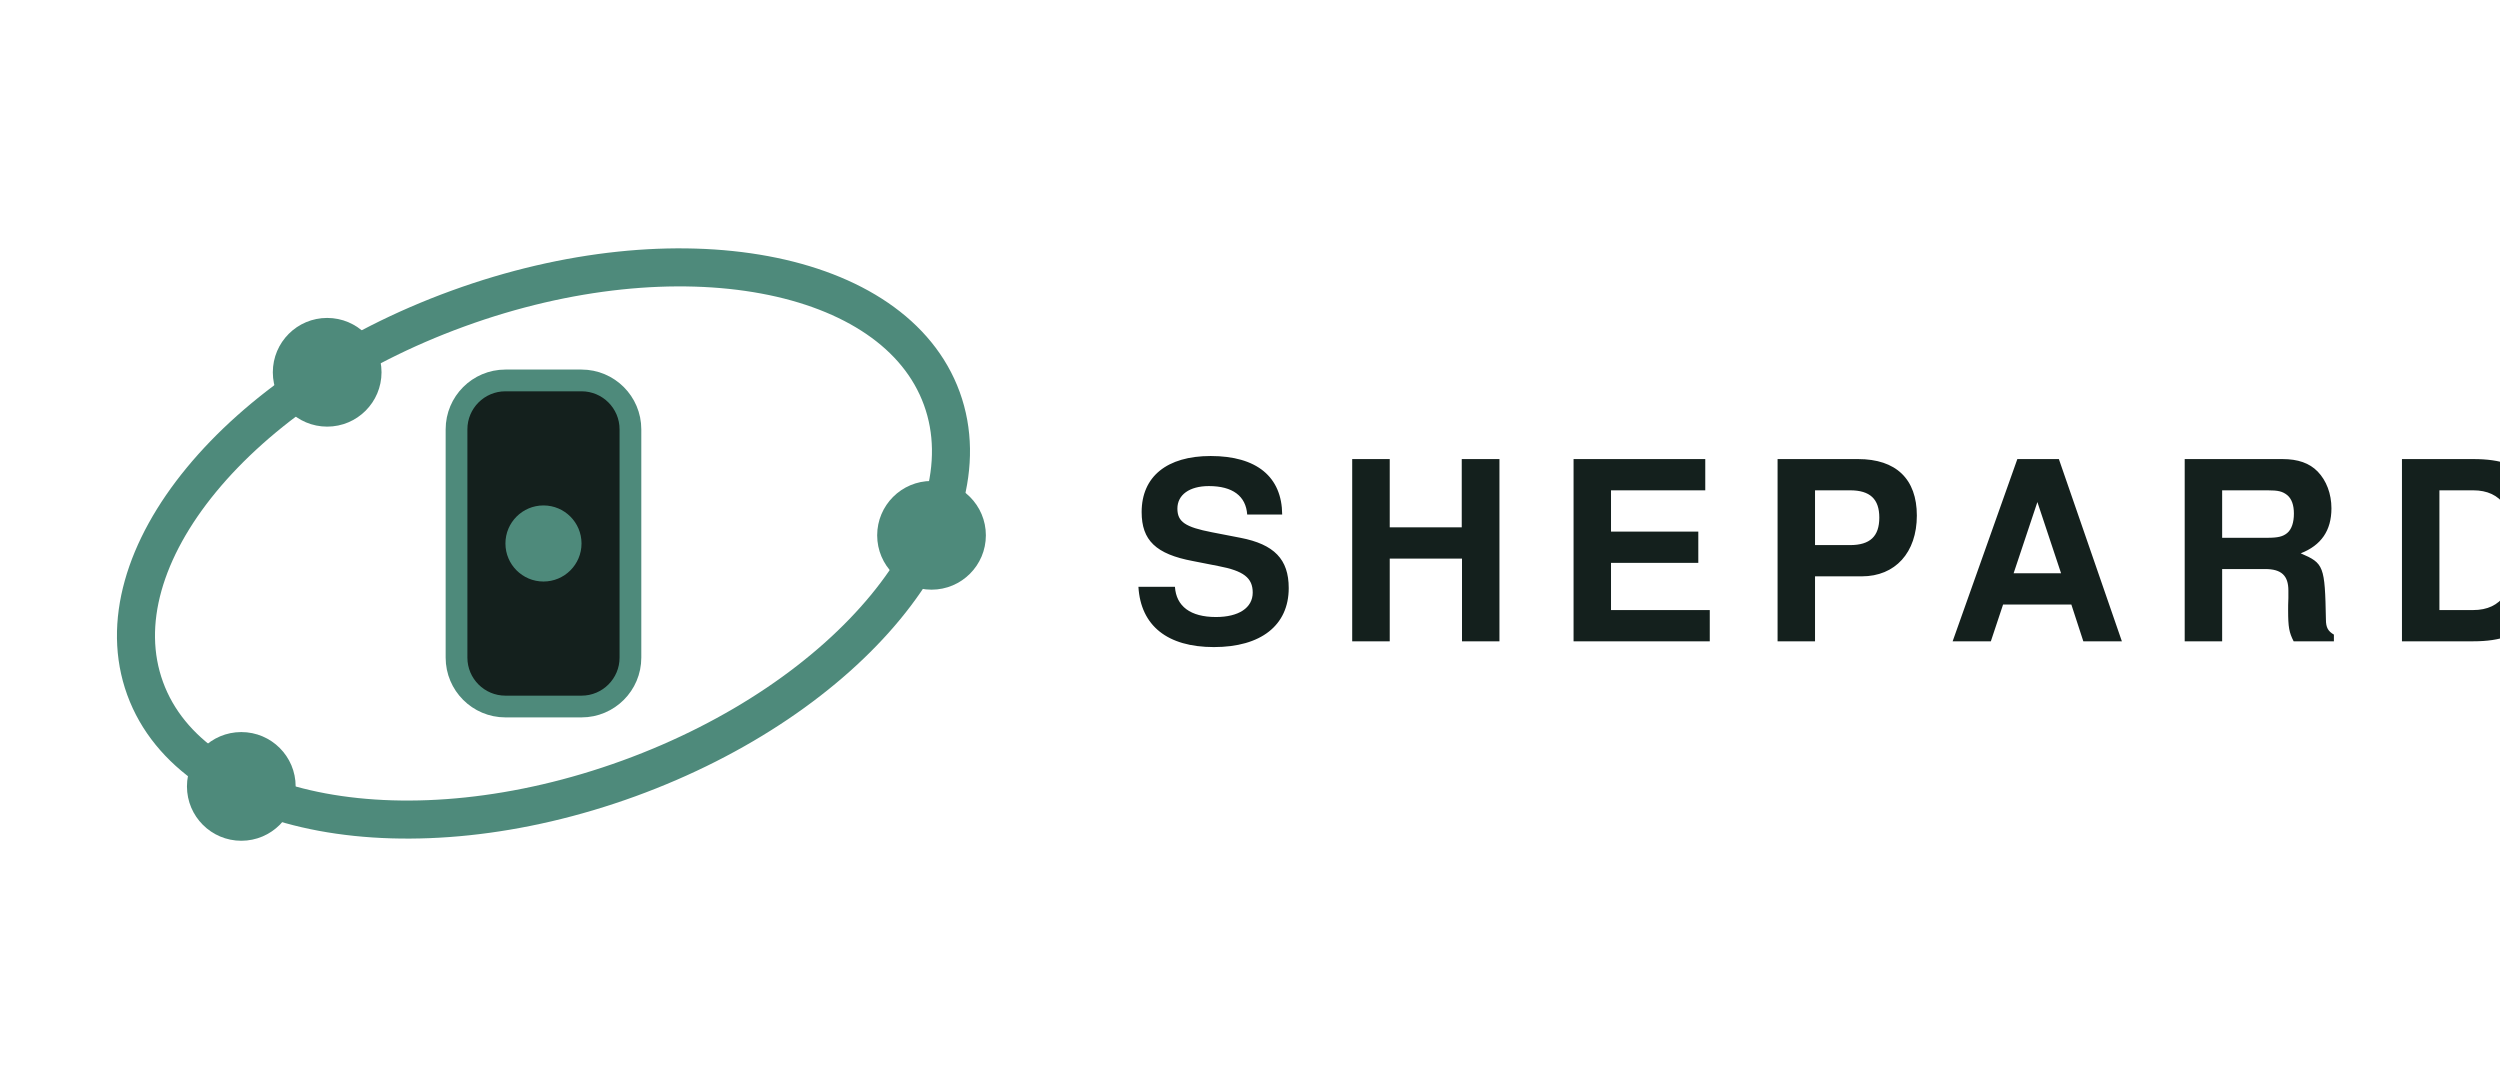
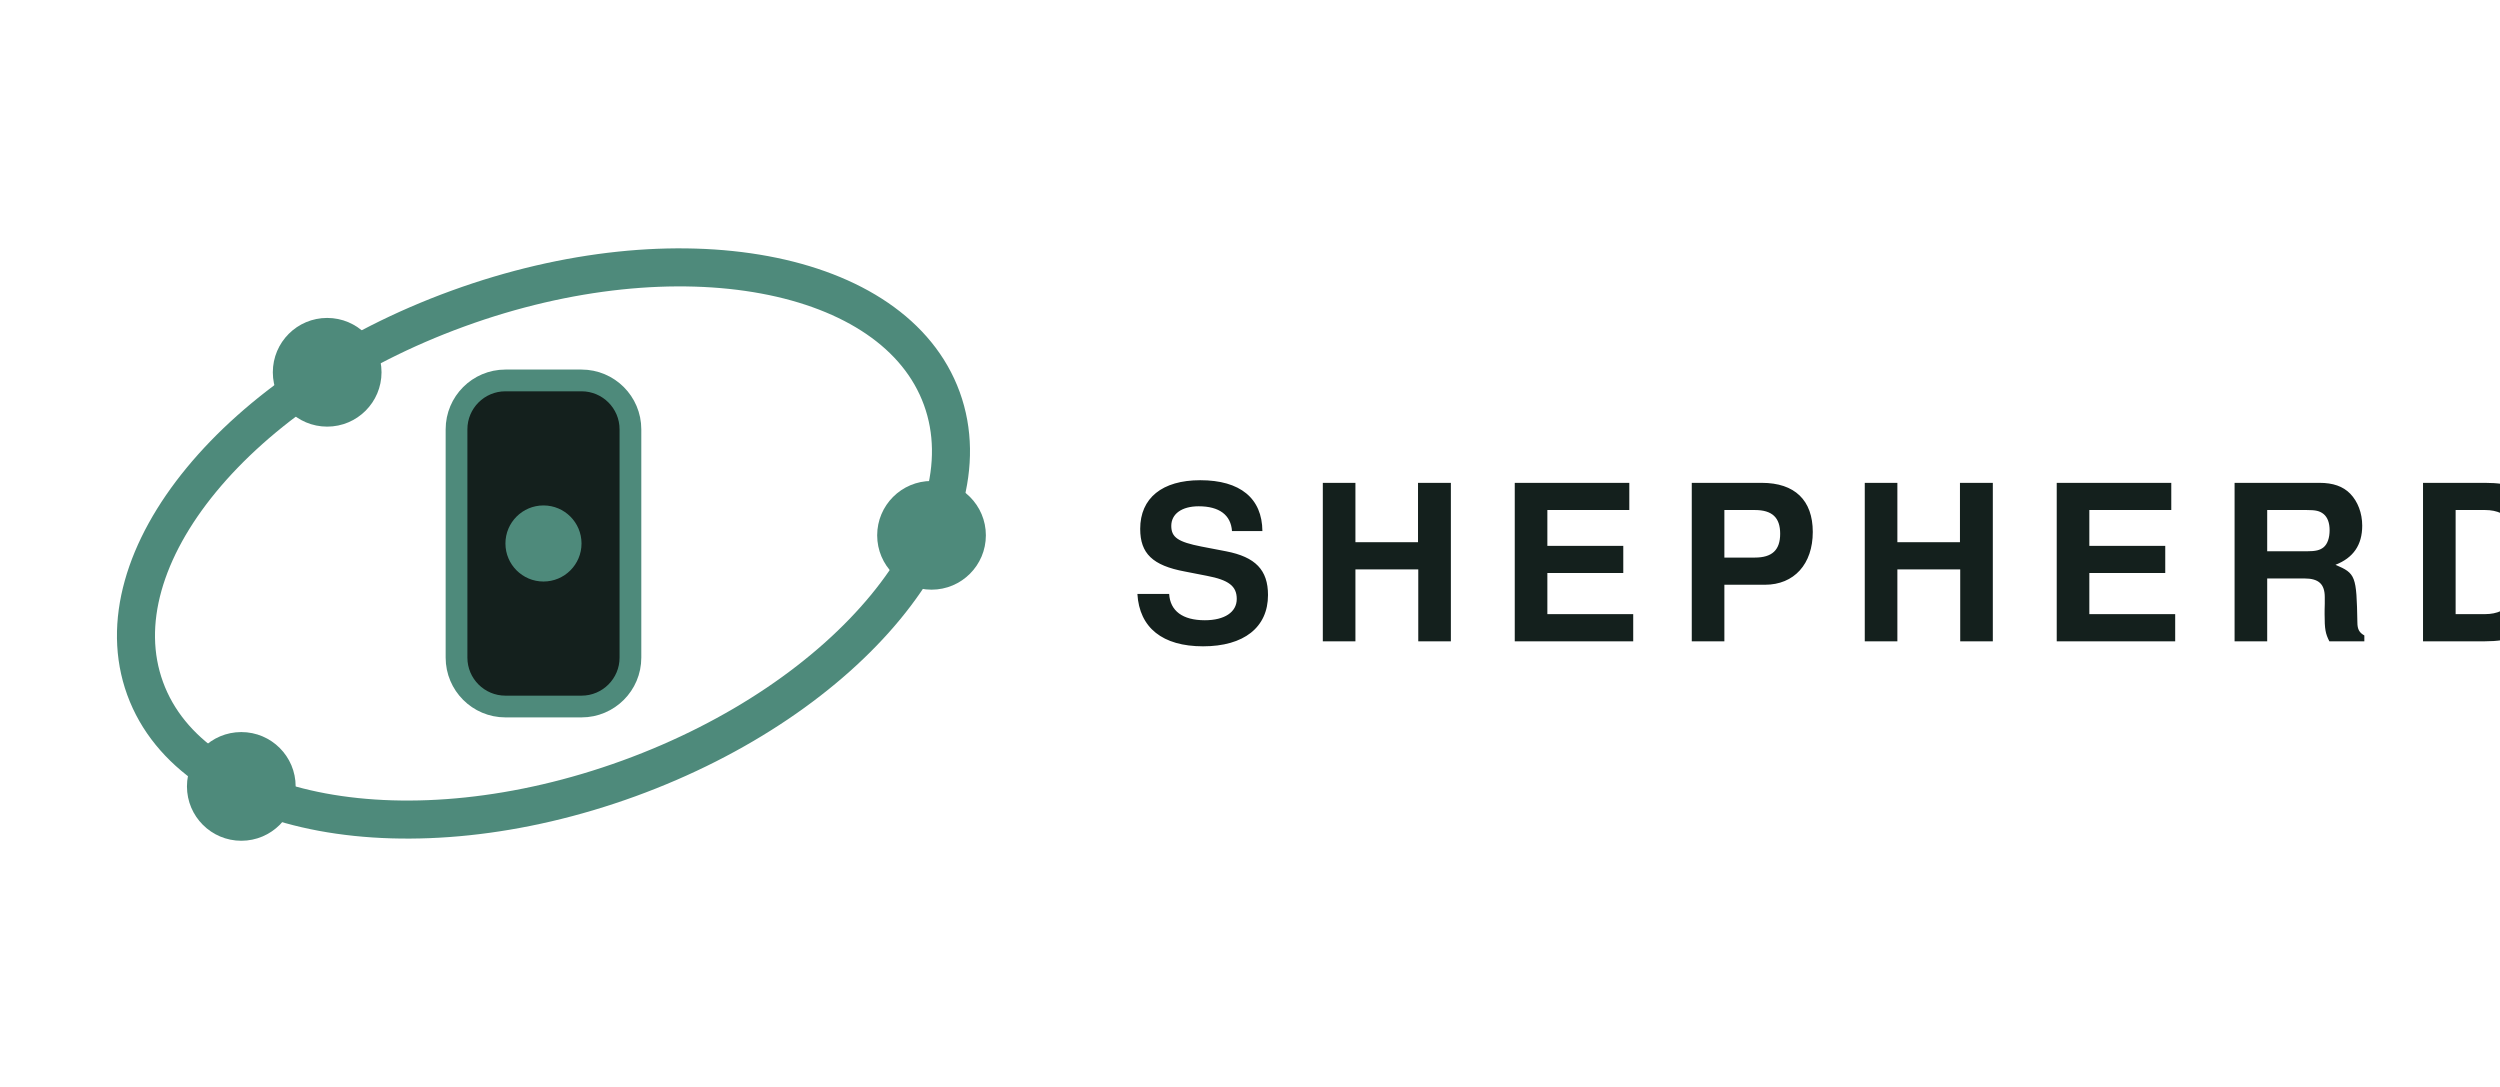
- <svg xmlns="http://www.w3.org/2000/svg" viewBox="0 0 460 200" role="img" aria-label="Shepard logo for light backgrounds">
+ <svg xmlns="http://www.w3.org/2000/svg" viewBox="0 0 460 200" role="img" aria-label="Shepherd logo for light backgrounds">
  <ellipse cx="100" cy="100" rx="78" ry="46" fill="none" stroke="#4E8A7B" stroke-width="7" transform="rotate(-20 100 100)" />
  <rect x="84" y="70" width="32" height="60" rx="9" fill="#14201D" stroke="#4E8A7B" stroke-width="4" />
  <circle cx="100" cy="100" r="7" fill="#4E8A7B" />
  <circle cx="171.4" cy="98.5" r="10" fill="#4E8A7B" />
  <circle cx="44.4" cy="144.7" r="10" fill="#4E8A7B" />
  <circle cx="60.2" cy="68.5" r="10" fill="#4E8A7B" />
-   <text x="208" y="118" font-family="system-ui, -apple-system, 'Segoe UI', Helvetica, Arial, sans-serif" font-weight="700" font-size="46" letter-spacing="7" fill="#14201D">SHEPARD</text>
+   <text x="208" y="118" font-family="system-ui, -apple-system, 'Segoe UI', Helvetica, Arial, sans-serif" font-weight="700" font-size="40" letter-spacing="6" fill="#14201D">SHEPHERD</text>
</svg>
